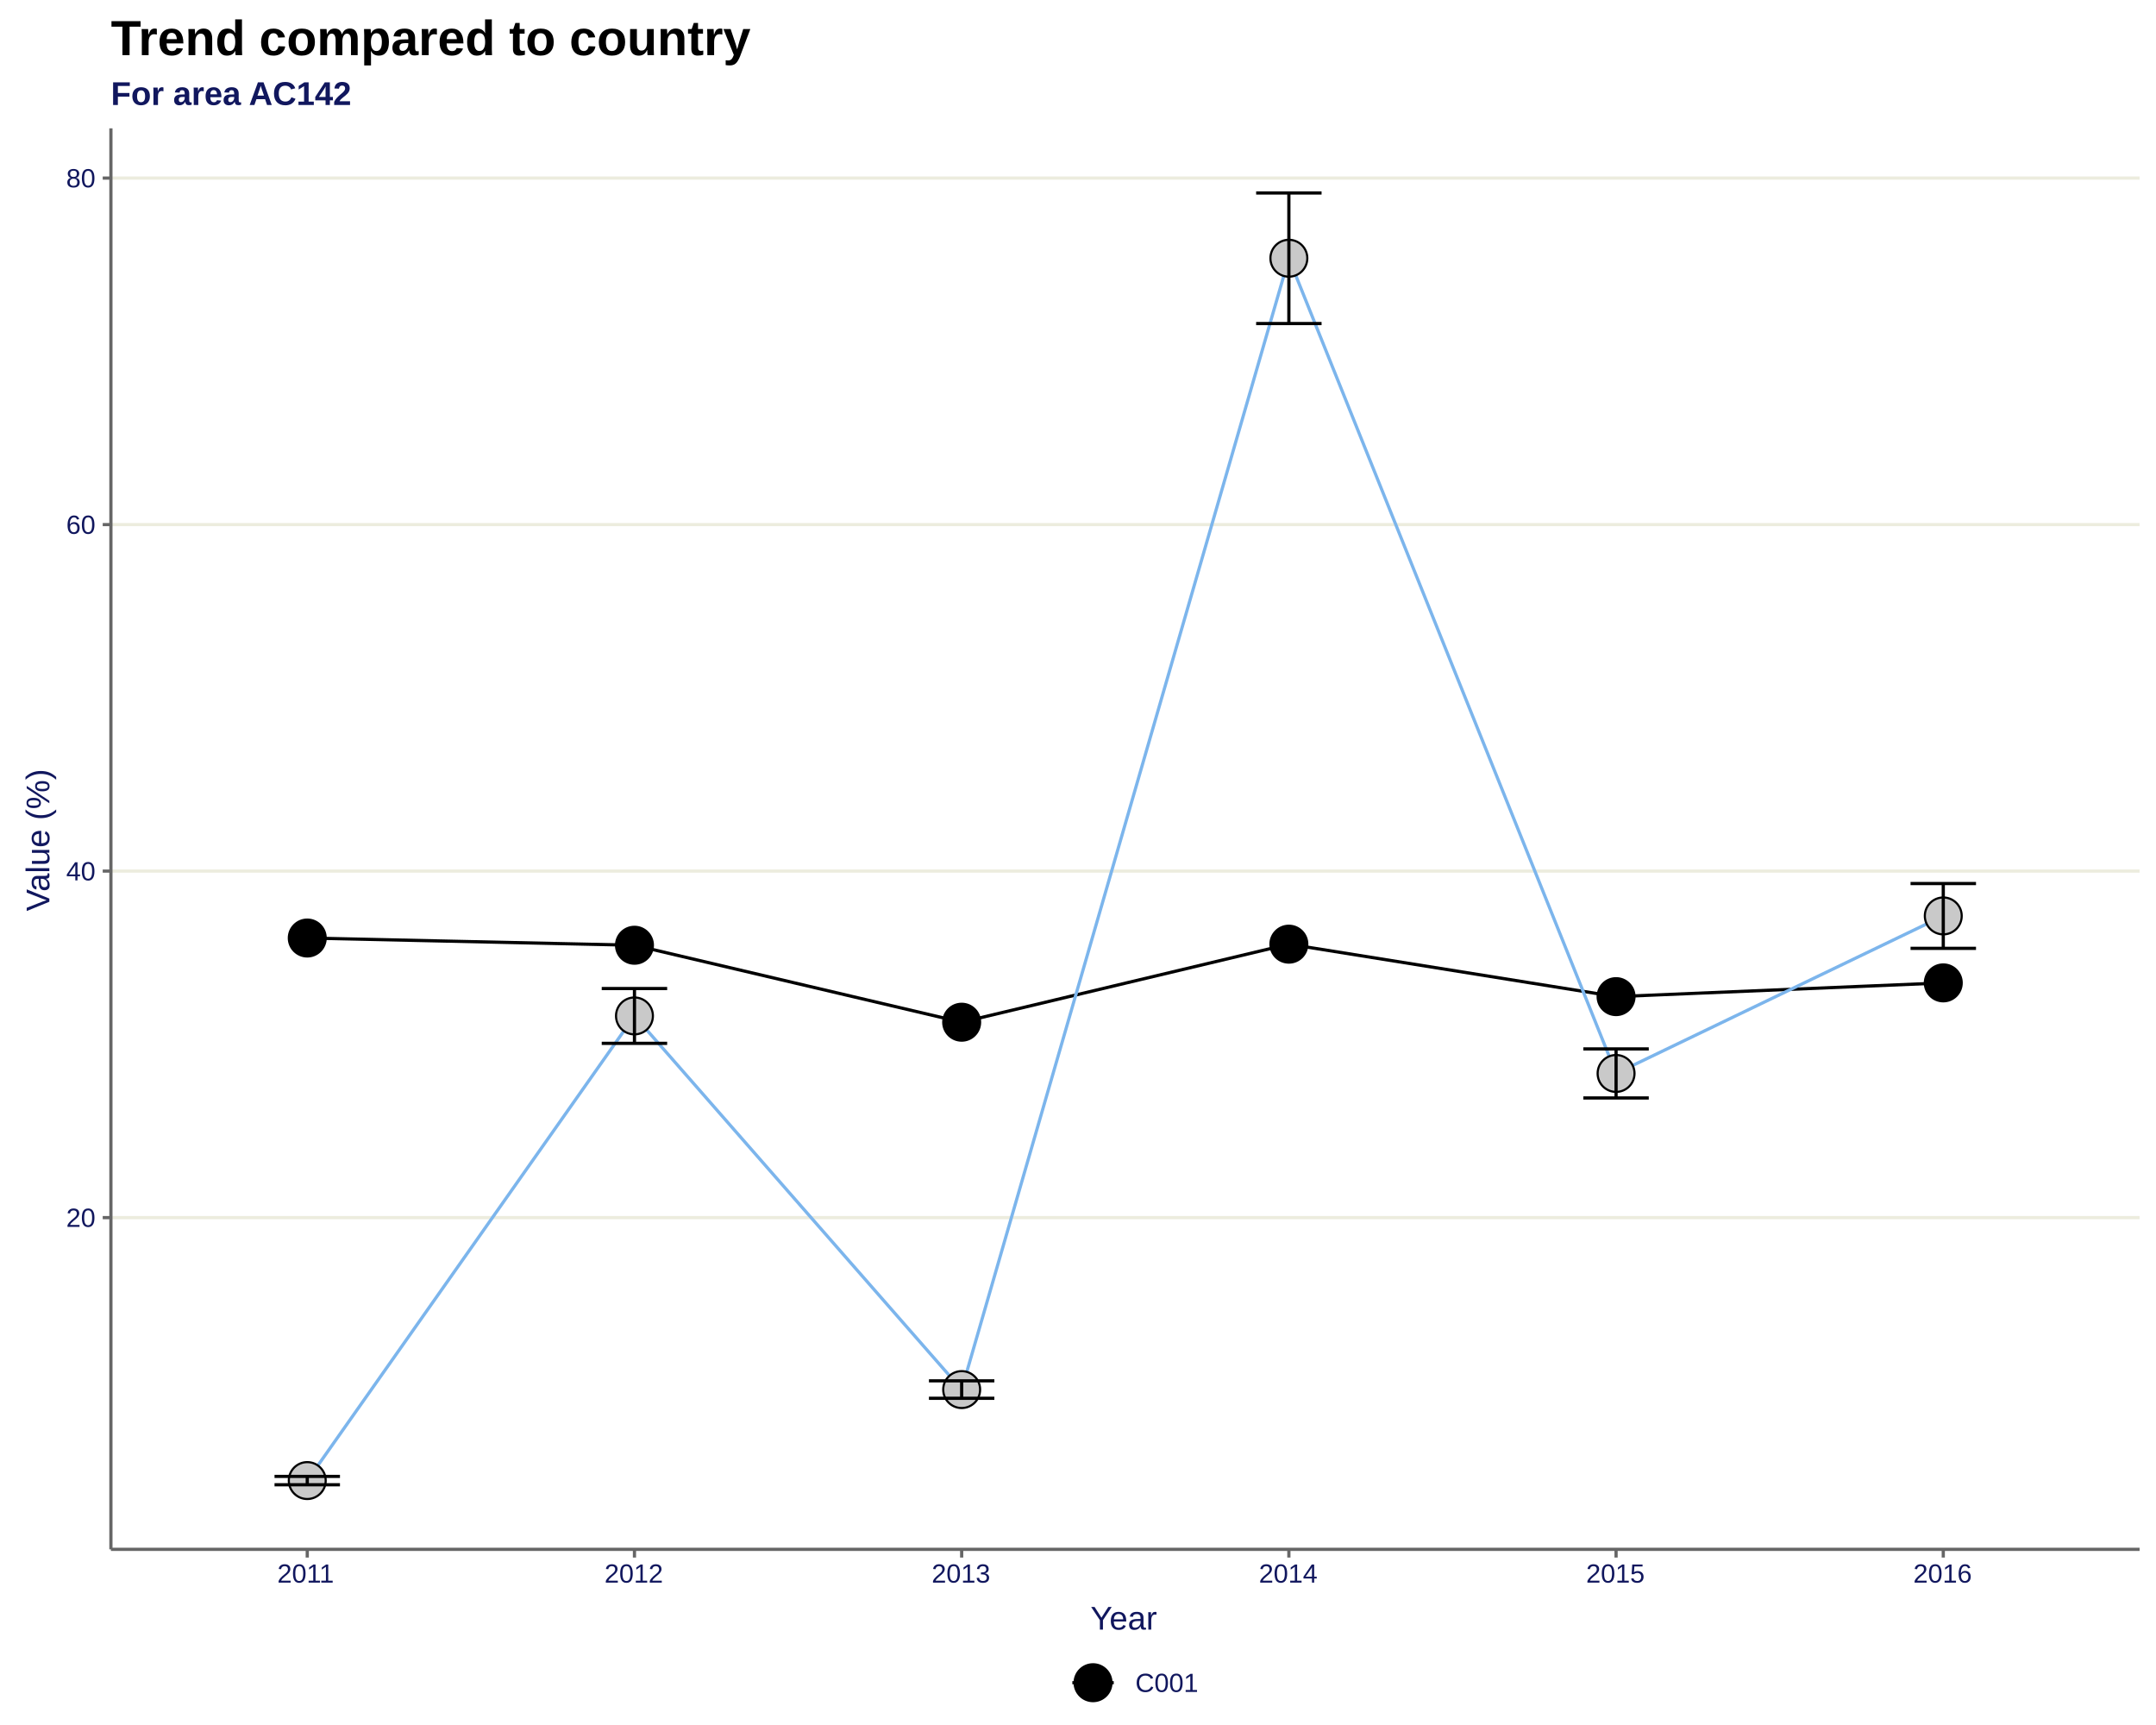
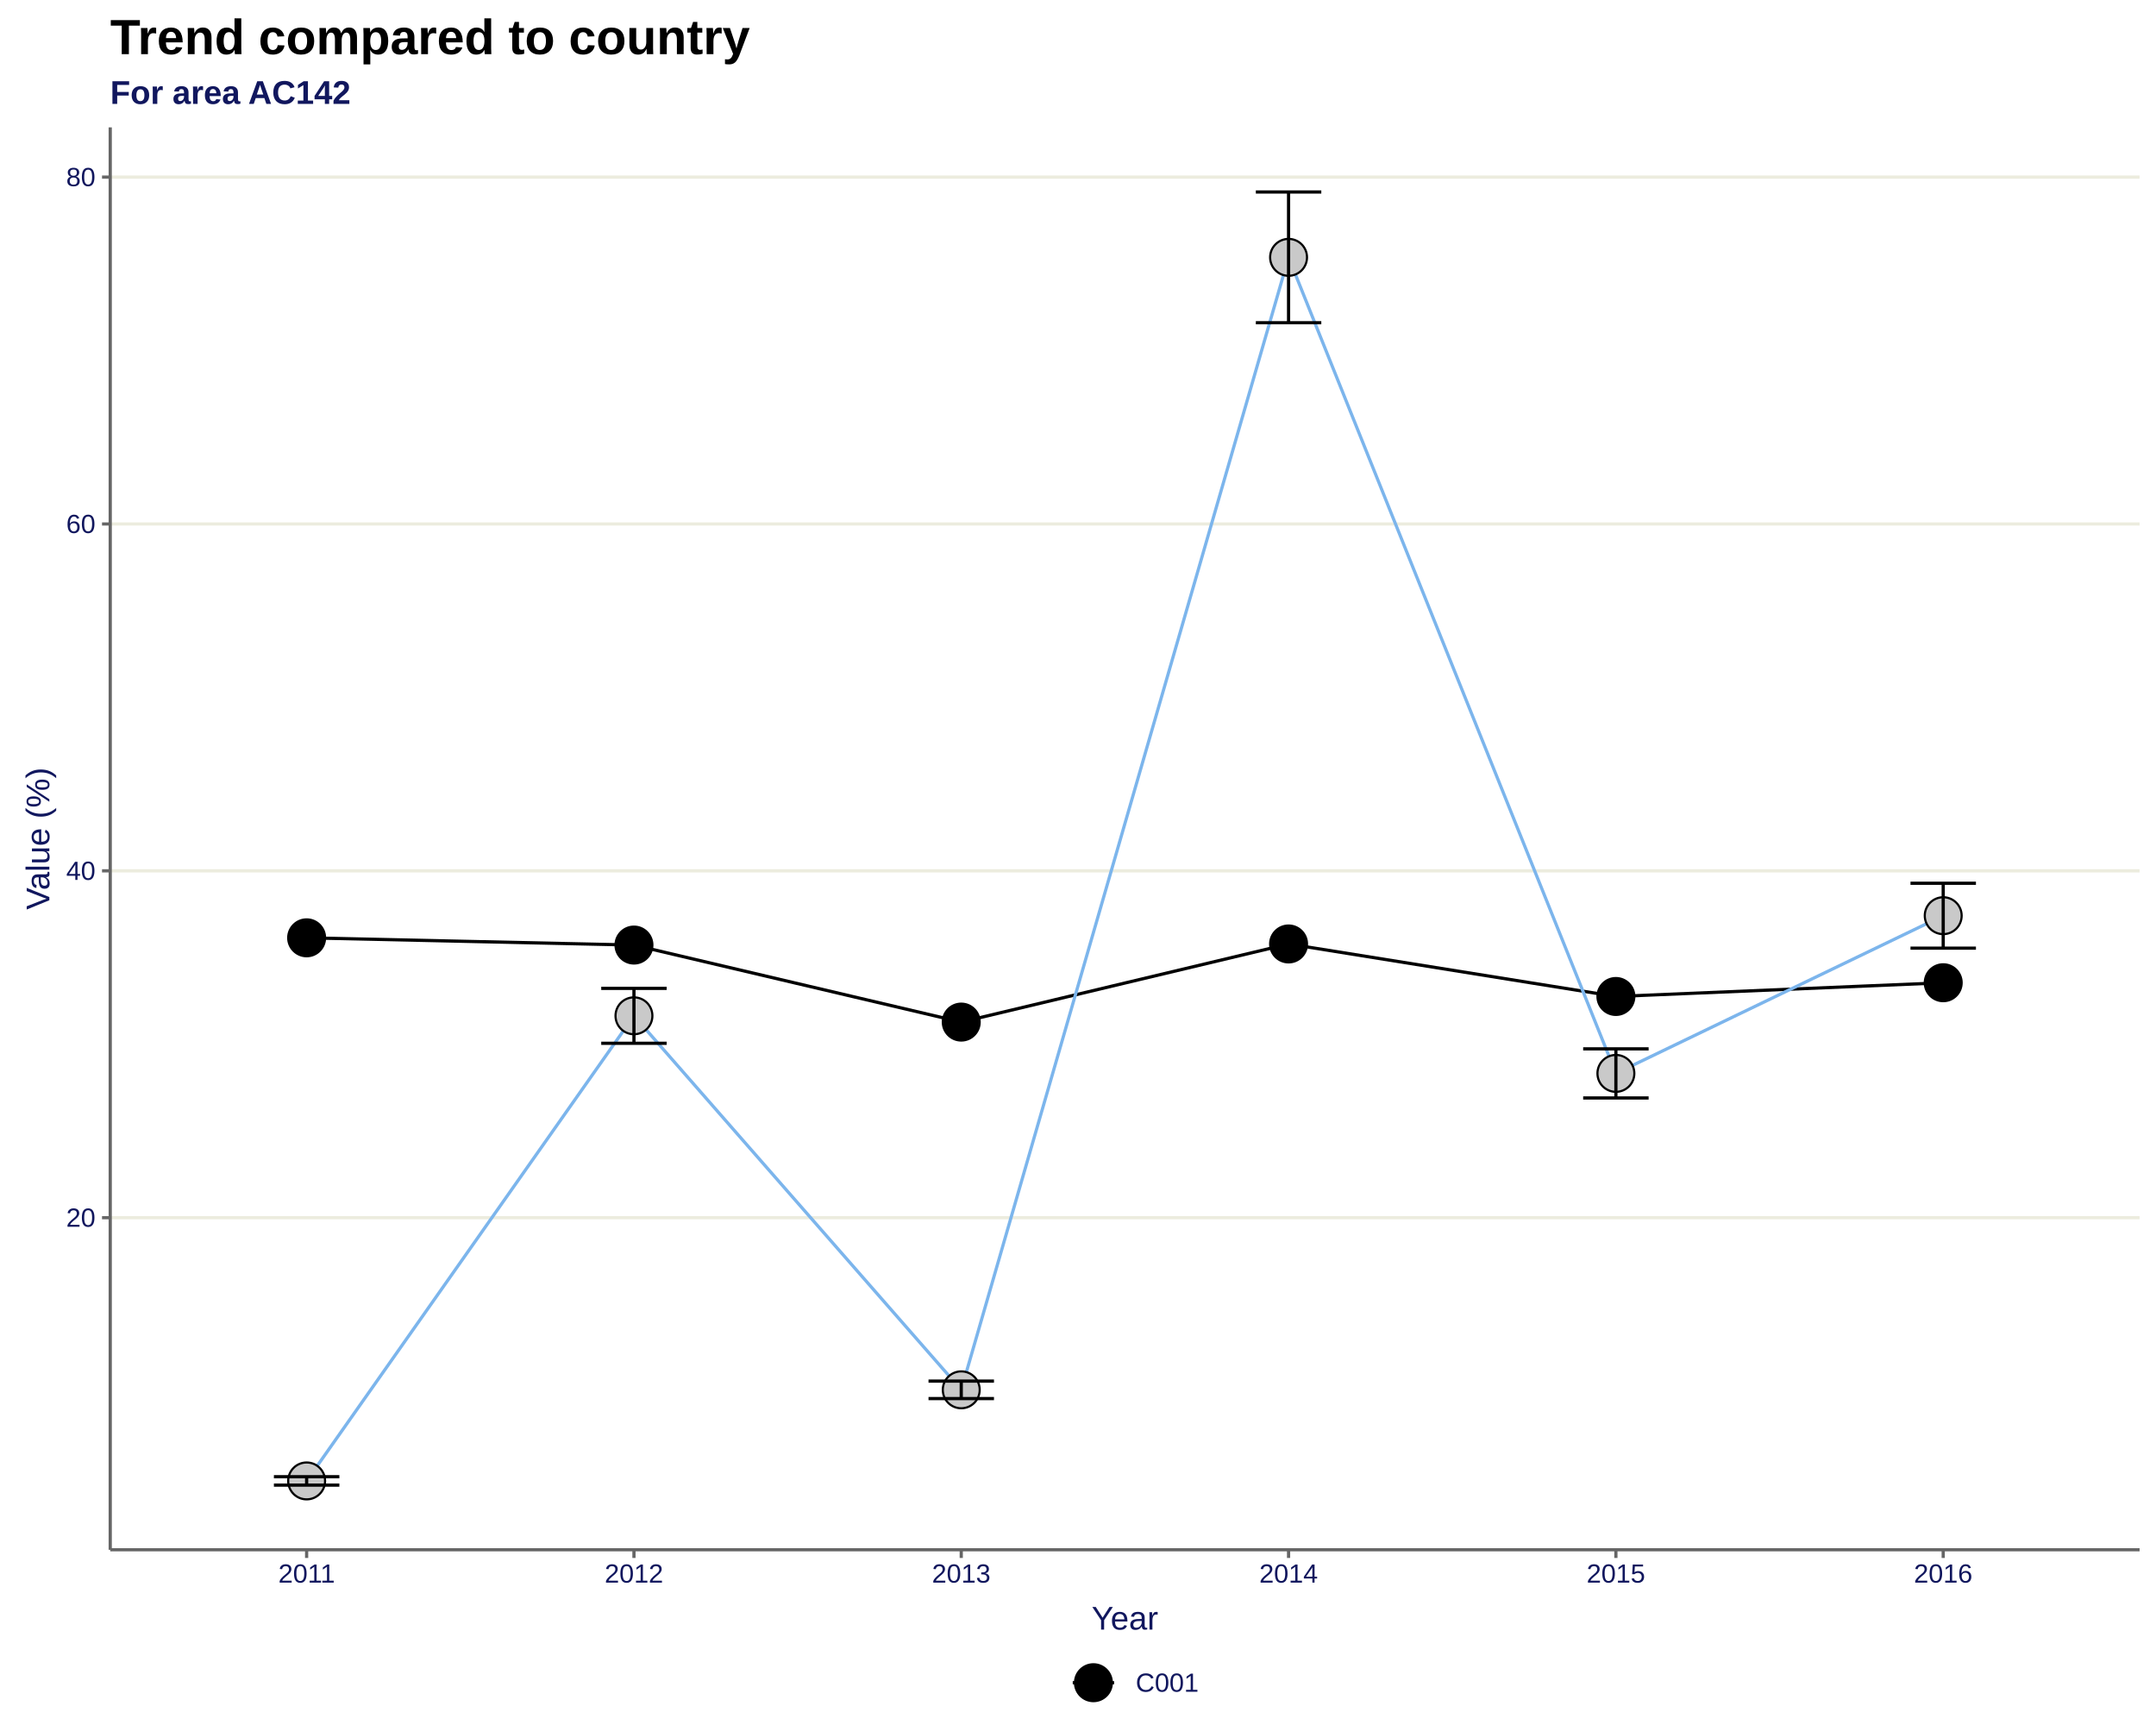
<svg xmlns="http://www.w3.org/2000/svg" viewBox="0 0 720.00 576.00">
  <defs>
    <style type="text/css">
-     line, polyline, path, rect, circle {
+     line, polyline, polygon, path, rect, circle {
      fill: none;
      stroke: #000000;
      stroke-linecap: round;
      stroke-linejoin: round;
      stroke-miterlimit: 10.00;
    }
  </style>
  </defs>
  <rect width="100%" height="100%" style="stroke: none; fill: #FFFFFF;" />
  <defs>
-     <clipPath id="cpMzcuMDQzOXw3MTQuNTIxfDUxNy4zNDZ8NDIuODY0NQ==">
-       <rect x="37.04" y="42.86" width="677.48" height="474.48" />
+     <clipPath id="cpMzYuODF8NzE0LjUyfDUxNy40OXw0Mi41Mg==">
+       <rect x="36.81" y="42.52" width="677.71" height="474.97" />
    </clipPath>
  </defs>
-   <polyline points="37.04,406.58 714.52,406.58 " style="stroke-width: 1.07; stroke: #ECECDE; stroke-linecap: butt;" clip-path="url(#cpMzcuMDQzOXw3MTQuNTIxfDUxNy4zNDZ8NDIuODY0NQ==)" />
-   <polyline points="37.04,290.87 714.52,290.87 " style="stroke-width: 1.07; stroke: #ECECDE; stroke-linecap: butt;" clip-path="url(#cpMzcuMDQzOXw3MTQuNTIxfDUxNy4zNDZ8NDIuODY0NQ==)" />
-   <polyline points="37.04,175.17 714.52,175.17 " style="stroke-width: 1.07; stroke: #ECECDE; stroke-linecap: butt;" clip-path="url(#cpMzcuMDQzOXw3MTQuNTIxfDUxNy4zNDZ8NDIuODY0NQ==)" />
-   <polyline points="37.04,59.47 714.52,59.47 " style="stroke-width: 1.07; stroke: #ECECDE; stroke-linecap: butt;" clip-path="url(#cpMzcuMDQzOXw3MTQuNTIxfDUxNy4zNDZ8NDIuODY0NQ==)" />
-   <polyline points="102.61,313.22 211.88,315.63 321.15,341.33 430.42,315.27 539.69,332.79 648.96,328.20 " style="stroke-width: 1.07; stroke-linecap: butt;" clip-path="url(#cpMzcuMDQzOXw3MTQuNTIxfDUxNy4zNDZ8NDIuODY0NQ==)" />
-   <circle cx="102.61" cy="313.22" r="4.62pt" style="stroke-width: 0.71; fill: #000000;" clip-path="url(#cpMzcuMDQzOXw3MTQuNTIxfDUxNy4zNDZ8NDIuODY0NQ==)" />
-   <circle cx="211.88" cy="315.63" r="4.62pt" style="stroke-width: 0.71; fill: #000000;" clip-path="url(#cpMzcuMDQzOXw3MTQuNTIxfDUxNy4zNDZ8NDIuODY0NQ==)" />
-   <circle cx="321.15" cy="341.33" r="4.62pt" style="stroke-width: 0.71; fill: #000000;" clip-path="url(#cpMzcuMDQzOXw3MTQuNTIxfDUxNy4zNDZ8NDIuODY0NQ==)" />
-   <circle cx="430.42" cy="315.27" r="4.62pt" style="stroke-width: 0.71; fill: #000000;" clip-path="url(#cpMzcuMDQzOXw3MTQuNTIxfDUxNy4zNDZ8NDIuODY0NQ==)" />
-   <circle cx="539.69" cy="332.79" r="4.62pt" style="stroke-width: 0.71; fill: #000000;" clip-path="url(#cpMzcuMDQzOXw3MTQuNTIxfDUxNy4zNDZ8NDIuODY0NQ==)" />
-   <circle cx="648.96" cy="328.20" r="4.62pt" style="stroke-width: 0.71; fill: #000000;" clip-path="url(#cpMzcuMDQzOXw3MTQuNTIxfDUxNy4zNDZ8NDIuODY0NQ==)" />
-   <polyline points="102.61,494.38 211.88,339.23 321.15,464.00 430.42,86.23 539.69,358.44 648.96,305.84 " style="stroke-width: 1.07; stroke: #7CB5EC; stroke-linecap: butt;" clip-path="url(#cpMzcuMDQzOXw3MTQuNTIxfDUxNy4zNDZ8NDIuODY0NQ==)" />
-   <circle cx="102.61" cy="494.38" r="4.62pt" style="stroke-width: 0.71; fill: #C9C9C9;" clip-path="url(#cpMzcuMDQzOXw3MTQuNTIxfDUxNy4zNDZ8NDIuODY0NQ==)" />
-   <circle cx="211.88" cy="339.23" r="4.62pt" style="stroke-width: 0.71; fill: #C9C9C9;" clip-path="url(#cpMzcuMDQzOXw3MTQuNTIxfDUxNy4zNDZ8NDIuODY0NQ==)" />
-   <circle cx="321.15" cy="464.00" r="4.62pt" style="stroke-width: 0.71; fill: #C9C9C9;" clip-path="url(#cpMzcuMDQzOXw3MTQuNTIxfDUxNy4zNDZ8NDIuODY0NQ==)" />
-   <circle cx="430.42" cy="86.23" r="4.62pt" style="stroke-width: 0.71; fill: #C9C9C9;" clip-path="url(#cpMzcuMDQzOXw3MTQuNTIxfDUxNy4zNDZ8NDIuODY0NQ==)" />
-   <circle cx="539.69" cy="358.44" r="4.62pt" style="stroke-width: 0.71; fill: #C9C9C9;" clip-path="url(#cpMzcuMDQzOXw3MTQuNTIxfDUxNy4zNDZ8NDIuODY0NQ==)" />
-   <circle cx="648.96" cy="305.84" r="4.62pt" style="stroke-width: 0.71; fill: #C9C9C9;" clip-path="url(#cpMzcuMDQzOXw3MTQuNTIxfDUxNy4zNDZ8NDIuODY0NQ==)" />
-   <polyline points="91.68,492.99 113.53,492.99 " style="stroke-width: 1.07; stroke-linecap: butt;" clip-path="url(#cpMzcuMDQzOXw3MTQuNTIxfDUxNy4zNDZ8NDIuODY0NQ==)" />
-   <polyline points="102.61,492.99 102.61,495.78 " style="stroke-width: 1.07; stroke-linecap: butt;" clip-path="url(#cpMzcuMDQzOXw3MTQuNTIxfDUxNy4zNDZ8NDIuODY0NQ==)" />
-   <polyline points="91.68,495.78 113.53,495.78 " style="stroke-width: 1.07; stroke-linecap: butt;" clip-path="url(#cpMzcuMDQzOXw3MTQuNTIxfDUxNy4zNDZ8NDIuODY0NQ==)" />
-   <polyline points="200.95,330.08 222.80,330.08 " style="stroke-width: 1.07; stroke-linecap: butt;" clip-path="url(#cpMzcuMDQzOXw3MTQuNTIxfDUxNy4zNDZ8NDIuODY0NQ==)" />
-   <polyline points="211.88,330.08 211.88,348.39 " style="stroke-width: 1.07; stroke-linecap: butt;" clip-path="url(#cpMzcuMDQzOXw3MTQuNTIxfDUxNy4zNDZ8NDIuODY0NQ==)" />
-   <polyline points="200.95,348.39 222.80,348.39 " style="stroke-width: 1.07; stroke-linecap: butt;" clip-path="url(#cpMzcuMDQzOXw3MTQuNTIxfDUxNy4zNDZ8NDIuODY0NQ==)" />
-   <polyline points="310.22,461.08 332.07,461.08 " style="stroke-width: 1.07; stroke-linecap: butt;" clip-path="url(#cpMzcuMDQzOXw3MTQuNTIxfDUxNy4zNDZ8NDIuODY0NQ==)" />
-   <polyline points="321.15,461.08 321.15,466.91 " style="stroke-width: 1.07; stroke-linecap: butt;" clip-path="url(#cpMzcuMDQzOXw3MTQuNTIxfDUxNy4zNDZ8NDIuODY0NQ==)" />
-   <polyline points="310.22,466.91 332.07,466.91 " style="stroke-width: 1.07; stroke-linecap: butt;" clip-path="url(#cpMzcuMDQzOXw3MTQuNTIxfDUxNy4zNDZ8NDIuODY0NQ==)" />
-   <polyline points="419.49,64.43 441.34,64.43 " style="stroke-width: 1.07; stroke-linecap: butt;" clip-path="url(#cpMzcuMDQzOXw3MTQuNTIxfDUxNy4zNDZ8NDIuODY0NQ==)" />
-   <polyline points="430.42,64.43 430.42,108.04 " style="stroke-width: 1.07; stroke-linecap: butt;" clip-path="url(#cpMzcuMDQzOXw3MTQuNTIxfDUxNy4zNDZ8NDIuODY0NQ==)" />
-   <polyline points="419.49,108.04 441.34,108.04 " style="stroke-width: 1.07; stroke-linecap: butt;" clip-path="url(#cpMzcuMDQzOXw3MTQuNTIxfDUxNy4zNDZ8NDIuODY0NQ==)" />
-   <polyline points="528.76,350.25 550.61,350.25 " style="stroke-width: 1.07; stroke-linecap: butt;" clip-path="url(#cpMzcuMDQzOXw3MTQuNTIxfDUxNy4zNDZ8NDIuODY0NQ==)" />
-   <polyline points="539.69,350.25 539.69,366.63 " style="stroke-width: 1.07; stroke-linecap: butt;" clip-path="url(#cpMzcuMDQzOXw3MTQuNTIxfDUxNy4zNDZ8NDIuODY0NQ==)" />
-   <polyline points="528.76,366.63 550.61,366.63 " style="stroke-width: 1.07; stroke-linecap: butt;" clip-path="url(#cpMzcuMDQzOXw3MTQuNTIxfDUxNy4zNDZ8NDIuODY0NQ==)" />
-   <polyline points="638.03,295.02 659.89,295.02 " style="stroke-width: 1.07; stroke-linecap: butt;" clip-path="url(#cpMzcuMDQzOXw3MTQuNTIxfDUxNy4zNDZ8NDIuODY0NQ==)" />
-   <polyline points="648.96,295.02 648.96,316.66 " style="stroke-width: 1.07; stroke-linecap: butt;" clip-path="url(#cpMzcuMDQzOXw3MTQuNTIxfDUxNy4zNDZ8NDIuODY0NQ==)" />
-   <polyline points="638.03,316.66 659.89,316.66 " style="stroke-width: 1.07; stroke-linecap: butt;" clip-path="url(#cpMzcuMDQzOXw3MTQuNTIxfDUxNy4zNDZ8NDIuODY0NQ==)" />
+   <polyline points="36.81,406.61 714.52,406.61 " style="stroke-width: 1.07; stroke: #ECECDE; stroke-linecap: butt;" clip-path="url(#cpMzYuODF8NzE0LjUyfDUxNy40OXw0Mi41Mg==)" />
+   <polyline points="36.81,290.78 714.52,290.78 " style="stroke-width: 1.07; stroke: #ECECDE; stroke-linecap: butt;" clip-path="url(#cpMzYuODF8NzE0LjUyfDUxNy40OXw0Mi41Mg==)" />
+   <polyline points="36.81,174.96 714.52,174.96 " style="stroke-width: 1.07; stroke: #ECECDE; stroke-linecap: butt;" clip-path="url(#cpMzYuODF8NzE0LjUyfDUxNy40OXw0Mi41Mg==)" />
+   <polyline points="36.81,59.14 714.52,59.14 " style="stroke-width: 1.07; stroke: #ECECDE; stroke-linecap: butt;" clip-path="url(#cpMzYuODF8NzE0LjUyfDUxNy40OXw0Mi41Mg==)" />
+   <polyline points="102.40,313.15 211.71,315.57 321.01,341.29 430.32,315.20 539.63,332.74 648.94,328.15 " style="stroke-width: 1.07; stroke-linecap: butt;" clip-path="url(#cpMzYuODF8NzE0LjUyfDUxNy40OXw0Mi41Mg==)" />
+   <circle cx="102.40" cy="313.15" r="4.62pt" style="stroke-width: 0.71; fill: #000000;" clip-path="url(#cpMzYuODF8NzE0LjUyfDUxNy40OXw0Mi41Mg==)" />
+   <circle cx="211.71" cy="315.57" r="4.62pt" style="stroke-width: 0.71; fill: #000000;" clip-path="url(#cpMzYuODF8NzE0LjUyfDUxNy40OXw0Mi41Mg==)" />
+   <circle cx="321.01" cy="341.29" r="4.62pt" style="stroke-width: 0.71; fill: #000000;" clip-path="url(#cpMzYuODF8NzE0LjUyfDUxNy40OXw0Mi41Mg==)" />
+   <circle cx="430.32" cy="315.20" r="4.62pt" style="stroke-width: 0.71; fill: #000000;" clip-path="url(#cpMzYuODF8NzE0LjUyfDUxNy40OXw0Mi41Mg==)" />
+   <circle cx="539.63" cy="332.74" r="4.62pt" style="stroke-width: 0.71; fill: #000000;" clip-path="url(#cpMzYuODF8NzE0LjUyfDUxNy40OXw0Mi41Mg==)" />
+   <circle cx="648.94" cy="328.15" r="4.62pt" style="stroke-width: 0.71; fill: #000000;" clip-path="url(#cpMzYuODF8NzE0LjUyfDUxNy40OXw0Mi41Mg==)" />
+   <polyline points="102.40,494.50 211.71,339.19 321.01,464.08 430.32,85.93 539.63,358.42 648.94,305.76 " style="stroke-width: 1.07; stroke: #7CB5EC; stroke-linecap: butt;" clip-path="url(#cpMzYuODF8NzE0LjUyfDUxNy40OXw0Mi41Mg==)" />
+   <circle cx="102.40" cy="494.50" r="4.62pt" style="stroke-width: 0.71; fill: #C9C9C9;" clip-path="url(#cpMzYuODF8NzE0LjUyfDUxNy40OXw0Mi41Mg==)" />
+   <circle cx="211.71" cy="339.19" r="4.62pt" style="stroke-width: 0.71; fill: #C9C9C9;" clip-path="url(#cpMzYuODF8NzE0LjUyfDUxNy40OXw0Mi41Mg==)" />
+   <circle cx="321.01" cy="464.08" r="4.62pt" style="stroke-width: 0.71; fill: #C9C9C9;" clip-path="url(#cpMzYuODF8NzE0LjUyfDUxNy40OXw0Mi41Mg==)" />
+   <circle cx="430.32" cy="85.93" r="4.62pt" style="stroke-width: 0.71; fill: #C9C9C9;" clip-path="url(#cpMzYuODF8NzE0LjUyfDUxNy40OXw0Mi41Mg==)" />
+   <circle cx="539.63" cy="358.42" r="4.62pt" style="stroke-width: 0.71; fill: #C9C9C9;" clip-path="url(#cpMzYuODF8NzE0LjUyfDUxNy40OXw0Mi41Mg==)" />
+   <circle cx="648.94" cy="305.76" r="4.62pt" style="stroke-width: 0.71; fill: #C9C9C9;" clip-path="url(#cpMzYuODF8NzE0LjUyfDUxNy40OXw0Mi41Mg==)" />
+   <polyline points="91.47,493.10 113.33,493.10 " style="stroke-width: 1.07; stroke-linecap: butt;" clip-path="url(#cpMzYuODF8NzE0LjUyfDUxNy40OXw0Mi41Mg==)" />
+   <polyline points="102.40,493.10 102.40,495.90 " style="stroke-width: 1.07; stroke-linecap: butt;" clip-path="url(#cpMzYuODF8NzE0LjUyfDUxNy40OXw0Mi41Mg==)" />
+   <polyline points="91.47,495.90 113.33,495.90 " style="stroke-width: 1.07; stroke-linecap: butt;" clip-path="url(#cpMzYuODF8NzE0LjUyfDUxNy40OXw0Mi41Mg==)" />
+   <polyline points="200.78,330.03 222.64,330.03 " style="stroke-width: 1.07; stroke-linecap: butt;" clip-path="url(#cpMzYuODF8NzE0LjUyfDUxNy40OXw0Mi41Mg==)" />
+   <polyline points="211.71,330.03 211.71,348.36 " style="stroke-width: 1.07; stroke-linecap: butt;" clip-path="url(#cpMzYuODF8NzE0LjUyfDUxNy40OXw0Mi41Mg==)" />
+   <polyline points="200.78,348.36 222.64,348.36 " style="stroke-width: 1.07; stroke-linecap: butt;" clip-path="url(#cpMzYuODF8NzE0LjUyfDUxNy40OXw0Mi41Mg==)" />
+   <polyline points="310.08,461.17 331.94,461.17 " style="stroke-width: 1.07; stroke-linecap: butt;" clip-path="url(#cpMzYuODF8NzE0LjUyfDUxNy40OXw0Mi41Mg==)" />
+   <polyline points="321.01,461.17 321.01,467.00 " style="stroke-width: 1.07; stroke-linecap: butt;" clip-path="url(#cpMzYuODF8NzE0LjUyfDUxNy40OXw0Mi41Mg==)" />
+   <polyline points="310.08,467.00 331.94,467.00 " style="stroke-width: 1.07; stroke-linecap: butt;" clip-path="url(#cpMzYuODF8NzE0LjUyfDUxNy40OXw0Mi41Mg==)" />
+   <polyline points="419.39,64.11 441.25,64.11 " style="stroke-width: 1.07; stroke-linecap: butt;" clip-path="url(#cpMzYuODF8NzE0LjUyfDUxNy40OXw0Mi41Mg==)" />
+   <polyline points="430.32,64.11 430.32,107.76 " style="stroke-width: 1.07; stroke-linecap: butt;" clip-path="url(#cpMzYuODF8NzE0LjUyfDUxNy40OXw0Mi41Mg==)" />
+   <polyline points="419.39,107.76 441.25,107.76 " style="stroke-width: 1.07; stroke-linecap: butt;" clip-path="url(#cpMzYuODF8NzE0LjUyfDUxNy40OXw0Mi41Mg==)" />
+   <polyline points="528.70,350.22 550.56,350.22 " style="stroke-width: 1.07; stroke-linecap: butt;" clip-path="url(#cpMzYuODF8NzE0LjUyfDUxNy40OXw0Mi41Mg==)" />
+   <polyline points="539.63,350.22 539.63,366.62 " style="stroke-width: 1.07; stroke-linecap: butt;" clip-path="url(#cpMzYuODF8NzE0LjUyfDUxNy40OXw0Mi41Mg==)" />
+   <polyline points="528.70,366.62 550.56,366.62 " style="stroke-width: 1.07; stroke-linecap: butt;" clip-path="url(#cpMzYuODF8NzE0LjUyfDUxNy40OXw0Mi41Mg==)" />
+   <polyline points="638.01,294.93 659.87,294.93 " style="stroke-width: 1.07; stroke-linecap: butt;" clip-path="url(#cpMzYuODF8NzE0LjUyfDUxNy40OXw0Mi41Mg==)" />
+   <polyline points="648.94,294.93 648.94,316.60 " style="stroke-width: 1.07; stroke-linecap: butt;" clip-path="url(#cpMzYuODF8NzE0LjUyfDUxNy40OXw0Mi41Mg==)" />
+   <polyline points="638.01,316.60 659.87,316.60 " style="stroke-width: 1.07; stroke-linecap: butt;" clip-path="url(#cpMzYuODF8NzE0LjUyfDUxNy40OXw0Mi41Mg==)" />
  <defs>
-     <clipPath id="cpMHw3MjB8NTc2fDA=">
+     <clipPath id="cpMC4wMHw3MjAuMDB8NTc2LjAwfDAuMDA=">
      <rect x="0.00" y="0.00" width="720.00" height="576.00" />
    </clipPath>
  </defs>
-   <polyline points="37.04,517.35 37.04,42.86 " style="stroke-width: 1.07; stroke: #666666; stroke-linecap: butt;" clip-path="url(#cpMHw3MjB8NTc2fDA=)" />
-   <g clip-path="url(#cpMHw3MjB8NTc2fDA=)">
-     <text x="22.10" y="409.67" style="font-size: 8.80px; fill: #11175E; font-family: Liberation Sans;" textLength="10.01px" lengthAdjust="spacingAndGlyphs">20</text>
+   <polyline points="36.81,517.49 36.81,42.52 " style="stroke-width: 1.07; stroke: #666666; stroke-linecap: butt;" clip-path="url(#cpMC4wMHw3MjAuMDB8NTc2LjAwfDAuMDA=)" />
+   <g clip-path="url(#cpMC4wMHw3MjAuMDB8NTc2LjAwfDAuMDA=)">
+     <text x="22.10" y="409.63" style="font-size: 8.80px; fill: #11175E; font-family: Liberation Sans;" textLength="9.78px" lengthAdjust="spacingAndGlyphs">20</text>
  </g>
-   <g clip-path="url(#cpMHw3MjB8NTc2fDA=)">
-     <text x="22.10" y="293.97" style="font-size: 8.80px; fill: #11175E; font-family: Liberation Sans;" textLength="10.01px" lengthAdjust="spacingAndGlyphs">40</text>
+   <g clip-path="url(#cpMC4wMHw3MjAuMDB8NTc2LjAwfDAuMDA=)">
+     <text x="22.10" y="293.81" style="font-size: 8.80px; fill: #11175E; font-family: Liberation Sans;" textLength="9.78px" lengthAdjust="spacingAndGlyphs">40</text>
  </g>
-   <g clip-path="url(#cpMHw3MjB8NTc2fDA=)">
-     <text x="22.10" y="178.26" style="font-size: 8.80px; fill: #11175E; font-family: Liberation Sans;" textLength="10.01px" lengthAdjust="spacingAndGlyphs">60</text>
+   <g clip-path="url(#cpMC4wMHw3MjAuMDB8NTc2LjAwfDAuMDA=)">
+     <text x="22.10" y="177.99" style="font-size: 8.80px; fill: #11175E; font-family: Liberation Sans;" textLength="9.78px" lengthAdjust="spacingAndGlyphs">60</text>
  </g>
-   <g clip-path="url(#cpMHw3MjB8NTc2fDA=)">
-     <text x="22.10" y="62.56" style="font-size: 8.80px; fill: #11175E; font-family: Liberation Sans;" textLength="10.01px" lengthAdjust="spacingAndGlyphs">80</text>
+   <g clip-path="url(#cpMC4wMHw3MjAuMDB8NTc2LjAwfDAuMDA=)">
+     <text x="22.10" y="62.16" style="font-size: 8.80px; fill: #11175E; font-family: Liberation Sans;" textLength="9.78px" lengthAdjust="spacingAndGlyphs">80</text>
  </g>
-   <polyline points="34.30,406.58 37.04,406.58 " style="stroke-width: 1.07; stroke: #666666; stroke-linecap: butt;" clip-path="url(#cpMHw3MjB8NTc2fDA=)" />
-   <polyline points="34.30,290.87 37.04,290.87 " style="stroke-width: 1.07; stroke: #666666; stroke-linecap: butt;" clip-path="url(#cpMHw3MjB8NTc2fDA=)" />
-   <polyline points="34.30,175.17 37.04,175.17 " style="stroke-width: 1.07; stroke: #666666; stroke-linecap: butt;" clip-path="url(#cpMHw3MjB8NTc2fDA=)" />
-   <polyline points="34.30,59.47 37.04,59.47 " style="stroke-width: 1.07; stroke: #666666; stroke-linecap: butt;" clip-path="url(#cpMHw3MjB8NTc2fDA=)" />
-   <polyline points="37.04,517.35 714.52,517.35 " style="stroke-width: 1.07; stroke: #666666; stroke-linecap: butt;" clip-path="url(#cpMHw3MjB8NTc2fDA=)" />
-   <polyline points="102.61,520.09 102.61,517.35 " style="stroke-width: 1.07; stroke: #666666; stroke-linecap: butt;" clip-path="url(#cpMHw3MjB8NTc2fDA=)" />
-   <polyline points="211.88,520.09 211.88,517.35 " style="stroke-width: 1.07; stroke: #666666; stroke-linecap: butt;" clip-path="url(#cpMHw3MjB8NTc2fDA=)" />
-   <polyline points="321.15,520.09 321.15,517.35 " style="stroke-width: 1.07; stroke: #666666; stroke-linecap: butt;" clip-path="url(#cpMHw3MjB8NTc2fDA=)" />
-   <polyline points="430.42,520.09 430.42,517.35 " style="stroke-width: 1.07; stroke: #666666; stroke-linecap: butt;" clip-path="url(#cpMHw3MjB8NTc2fDA=)" />
-   <polyline points="539.69,520.09 539.69,517.35 " style="stroke-width: 1.07; stroke: #666666; stroke-linecap: butt;" clip-path="url(#cpMHw3MjB8NTc2fDA=)" />
-   <polyline points="648.96,520.09 648.96,517.35 " style="stroke-width: 1.07; stroke: #666666; stroke-linecap: butt;" clip-path="url(#cpMHw3MjB8NTc2fDA=)" />
-   <g clip-path="url(#cpMHw3MjB8NTc2fDA=)">
-     <text x="92.60" y="528.46" style="font-size: 8.80px; fill: #11175E; font-family: Liberation Sans;" textLength="20.02px" lengthAdjust="spacingAndGlyphs">2011</text>
+   <polyline points="34.07,406.61 36.81,406.61 " style="stroke-width: 1.07; stroke: #666666; stroke-linecap: butt;" clip-path="url(#cpMC4wMHw3MjAuMDB8NTc2LjAwfDAuMDA=)" />
+   <polyline points="34.07,290.78 36.81,290.78 " style="stroke-width: 1.07; stroke: #666666; stroke-linecap: butt;" clip-path="url(#cpMC4wMHw3MjAuMDB8NTc2LjAwfDAuMDA=)" />
+   <polyline points="34.07,174.96 36.81,174.96 " style="stroke-width: 1.07; stroke: #666666; stroke-linecap: butt;" clip-path="url(#cpMC4wMHw3MjAuMDB8NTc2LjAwfDAuMDA=)" />
+   <polyline points="34.07,59.14 36.81,59.14 " style="stroke-width: 1.07; stroke: #666666; stroke-linecap: butt;" clip-path="url(#cpMC4wMHw3MjAuMDB8NTc2LjAwfDAuMDA=)" />
+   <polyline points="36.81,517.49 714.52,517.49 " style="stroke-width: 1.07; stroke: #666666; stroke-linecap: butt;" clip-path="url(#cpMC4wMHw3MjAuMDB8NTc2LjAwfDAuMDA=)" />
+   <polyline points="102.40,520.23 102.40,517.49 " style="stroke-width: 1.07; stroke: #666666; stroke-linecap: butt;" clip-path="url(#cpMC4wMHw3MjAuMDB8NTc2LjAwfDAuMDA=)" />
+   <polyline points="211.71,520.23 211.71,517.49 " style="stroke-width: 1.07; stroke: #666666; stroke-linecap: butt;" clip-path="url(#cpMC4wMHw3MjAuMDB8NTc2LjAwfDAuMDA=)" />
+   <polyline points="321.01,520.23 321.01,517.49 " style="stroke-width: 1.07; stroke: #666666; stroke-linecap: butt;" clip-path="url(#cpMC4wMHw3MjAuMDB8NTc2LjAwfDAuMDA=)" />
+   <polyline points="430.32,520.23 430.32,517.49 " style="stroke-width: 1.07; stroke: #666666; stroke-linecap: butt;" clip-path="url(#cpMC4wMHw3MjAuMDB8NTc2LjAwfDAuMDA=)" />
+   <polyline points="539.63,520.23 539.63,517.49 " style="stroke-width: 1.07; stroke: #666666; stroke-linecap: butt;" clip-path="url(#cpMC4wMHw3MjAuMDB8NTc2LjAwfDAuMDA=)" />
+   <polyline points="648.94,520.23 648.94,517.49 " style="stroke-width: 1.07; stroke: #666666; stroke-linecap: butt;" clip-path="url(#cpMC4wMHw3MjAuMDB8NTc2LjAwfDAuMDA=)" />
+   <g clip-path="url(#cpMC4wMHw3MjAuMDB8NTc2LjAwfDAuMDA=)">
+     <text x="92.95" y="528.46" style="font-size: 8.80px; fill: #11175E; font-family: Liberation Sans;" textLength="18.91px" lengthAdjust="spacingAndGlyphs">2011</text>
  </g>
-   <g clip-path="url(#cpMHw3MjB8NTc2fDA=)">
-     <text x="201.87" y="528.46" style="font-size: 8.80px; fill: #11175E; font-family: Liberation Sans;" textLength="20.02px" lengthAdjust="spacingAndGlyphs">2012</text>
+   <g clip-path="url(#cpMC4wMHw3MjAuMDB8NTc2LjAwfDAuMDA=)">
+     <text x="201.93" y="528.46" style="font-size: 8.80px; fill: #11175E; font-family: Liberation Sans;" textLength="19.56px" lengthAdjust="spacingAndGlyphs">2012</text>
  </g>
-   <g clip-path="url(#cpMHw3MjB8NTc2fDA=)">
-     <text x="311.14" y="528.46" style="font-size: 8.80px; fill: #11175E; font-family: Liberation Sans;" textLength="20.02px" lengthAdjust="spacingAndGlyphs">2013</text>
+   <g clip-path="url(#cpMC4wMHw3MjAuMDB8NTc2LjAwfDAuMDA=)">
+     <text x="311.23" y="528.46" style="font-size: 8.80px; fill: #11175E; font-family: Liberation Sans;" textLength="19.56px" lengthAdjust="spacingAndGlyphs">2013</text>
  </g>
-   <g clip-path="url(#cpMHw3MjB8NTc2fDA=)">
-     <text x="420.41" y="528.46" style="font-size: 8.80px; fill: #11175E; font-family: Liberation Sans;" textLength="20.02px" lengthAdjust="spacingAndGlyphs">2014</text>
+   <g clip-path="url(#cpMC4wMHw3MjAuMDB8NTc2LjAwfDAuMDA=)">
+     <text x="420.54" y="528.46" style="font-size: 8.80px; fill: #11175E; font-family: Liberation Sans;" textLength="19.56px" lengthAdjust="spacingAndGlyphs">2014</text>
  </g>
-   <g clip-path="url(#cpMHw3MjB8NTc2fDA=)">
-     <text x="529.68" y="528.46" style="font-size: 8.80px; fill: #11175E; font-family: Liberation Sans;" textLength="20.02px" lengthAdjust="spacingAndGlyphs">2015</text>
+   <g clip-path="url(#cpMC4wMHw3MjAuMDB8NTc2LjAwfDAuMDA=)">
+     <text x="529.85" y="528.46" style="font-size: 8.80px; fill: #11175E; font-family: Liberation Sans;" textLength="19.56px" lengthAdjust="spacingAndGlyphs">2015</text>
  </g>
-   <g clip-path="url(#cpMHw3MjB8NTc2fDA=)">
-     <text x="638.95" y="528.46" style="font-size: 8.80px; fill: #11175E; font-family: Liberation Sans;" textLength="20.02px" lengthAdjust="spacingAndGlyphs">2016</text>
+   <g clip-path="url(#cpMC4wMHw3MjAuMDB8NTc2LjAwfDAuMDA=)">
+     <text x="639.15" y="528.46" style="font-size: 8.80px; fill: #11175E; font-family: Liberation Sans;" textLength="19.56px" lengthAdjust="spacingAndGlyphs">2016</text>
  </g>
-   <g clip-path="url(#cpMHw3MjB8NTc2fDA=)">
-     <text x="364.16" y="544.14" style="font-size: 11.00px; fill: #11175E; font-family: Liberation Sans;" textLength="23.24px" lengthAdjust="spacingAndGlyphs">Year</text>
+   <g clip-path="url(#cpMC4wMHw3MjAuMDB8NTc2LjAwfDAuMDA=)">
+     <text x="364.55" y="544.14" style="font-size: 11.00px; fill: #11175E; font-family: Liberation Sans;" textLength="22.23px" lengthAdjust="spacingAndGlyphs">Year</text>
  </g>
-   <g clip-path="url(#cpMHw3MjB8NTc2fDA=)">
-     <text transform="translate(16.48,304.25) rotate(-90)" style="font-size: 11.00px; fill: #11175E; font-family: Liberation Sans;" textLength="48.30px" lengthAdjust="spacingAndGlyphs">Value (%)</text>
+   <g clip-path="url(#cpMC4wMHw3MjAuMDB8NTc2LjAwfDAuMDA=)">
+     <text transform="translate(16.48,303.75) rotate(-90)" style="font-size: 11.00px; fill: #11175E; font-family: Liberation Sans;" textLength="47.50px" lengthAdjust="spacingAndGlyphs">Value (%)</text>
  </g>
-   <rect x="350.90" y="553.24" width="49.75" height="17.28" style="stroke-width: 1.07; stroke: none; fill: #FFFFFF;" clip-path="url(#cpMHw3MjB8NTc2fDA=)" />
-   <rect x="356.38" y="553.24" width="17.28" height="17.28" style="stroke-width: 1.07; stroke: #FFFFFF;" clip-path="url(#cpMHw3MjB8NTc2fDA=)" />
-   <line x1="358.11" y1="561.88" x2="371.94" y2="561.88" style="stroke-width: 1.07; stroke-linecap: butt;" clip-path="url(#cpMHw3MjB8NTc2fDA=)" />
-   <circle cx="365.02" cy="561.88" r="4.62pt" style="stroke-width: 0.71; fill: #000000;" clip-path="url(#cpMHw3MjB8NTc2fDA=)" />
-   <g clip-path="url(#cpMHw3MjB8NTc2fDA=)">
-     <text x="379.14" y="564.97" style="font-size: 8.80px; fill: #11175E; font-family: Liberation Sans;" textLength="21.52px" lengthAdjust="spacingAndGlyphs">C001</text>
+   <rect x="351.03" y="553.24" width="49.27" height="17.28" style="stroke-width: 1.07; stroke: none; fill: #FFFFFF;" clip-path="url(#cpMC4wMHw3MjAuMDB8NTc2LjAwfDAuMDA=)" />
+   <rect x="356.51" y="553.24" width="17.28" height="17.28" style="stroke-width: 1.07; stroke: #FFFFFF;" clip-path="url(#cpMC4wMHw3MjAuMDB8NTc2LjAwfDAuMDA=)" />
+   <line x1="358.24" y1="561.88" x2="372.06" y2="561.88" style="stroke-width: 1.07; stroke-linecap: butt;" clip-path="url(#cpMC4wMHw3MjAuMDB8NTc2LjAwfDAuMDA=)" />
+   <circle cx="365.15" cy="561.88" r="4.62pt" style="stroke-width: 0.71; fill: #000000;" clip-path="url(#cpMC4wMHw3MjAuMDB8NTc2LjAwfDAuMDA=)" />
+   <g clip-path="url(#cpMC4wMHw3MjAuMDB8NTc2LjAwfDAuMDA=)">
+     <text x="379.27" y="564.90" style="font-size: 8.80px; fill: #11175E; font-family: Liberation Sans;" textLength="21.03px" lengthAdjust="spacingAndGlyphs">C001</text>
  </g>
-   <g clip-path="url(#cpMHw3MjB8NTc2fDA=)">
-     <text x="37.04" y="35.05" style="font-size: 11.00px; font-weight: bold; fill: #11175E; font-family: Liberation Sans;" textLength="80.71px" lengthAdjust="spacingAndGlyphs">For area AC142</text>
+   <g clip-path="url(#cpMC4wMHw3MjAuMDB8NTc2LjAwfDAuMDA=)">
+     <text x="36.81" y="34.70" style="font-size: 11.00px; font-weight: bold; fill: #11175E; font-family: Liberation Sans;" textLength="80.34px" lengthAdjust="spacingAndGlyphs">For area AC142</text>
  </g>
-   <g clip-path="url(#cpMHw3MjB8NTc2fDA=)">
-     <text x="37.04" y="18.42" style="font-size: 16.50px; font-weight: bold; font-family: Liberation Sans;" textLength="221.02px" lengthAdjust="spacingAndGlyphs">Trend compared to country</text>
+   <g clip-path="url(#cpMC4wMHw3MjAuMDB8NTc2LjAwfDAuMDA=)">
+     <text x="36.81" y="18.08" style="font-size: 16.50px; font-weight: bold; font-family: Liberation Sans;" textLength="213.58px" lengthAdjust="spacingAndGlyphs">Trend compared to country</text>
  </g>
</svg>
